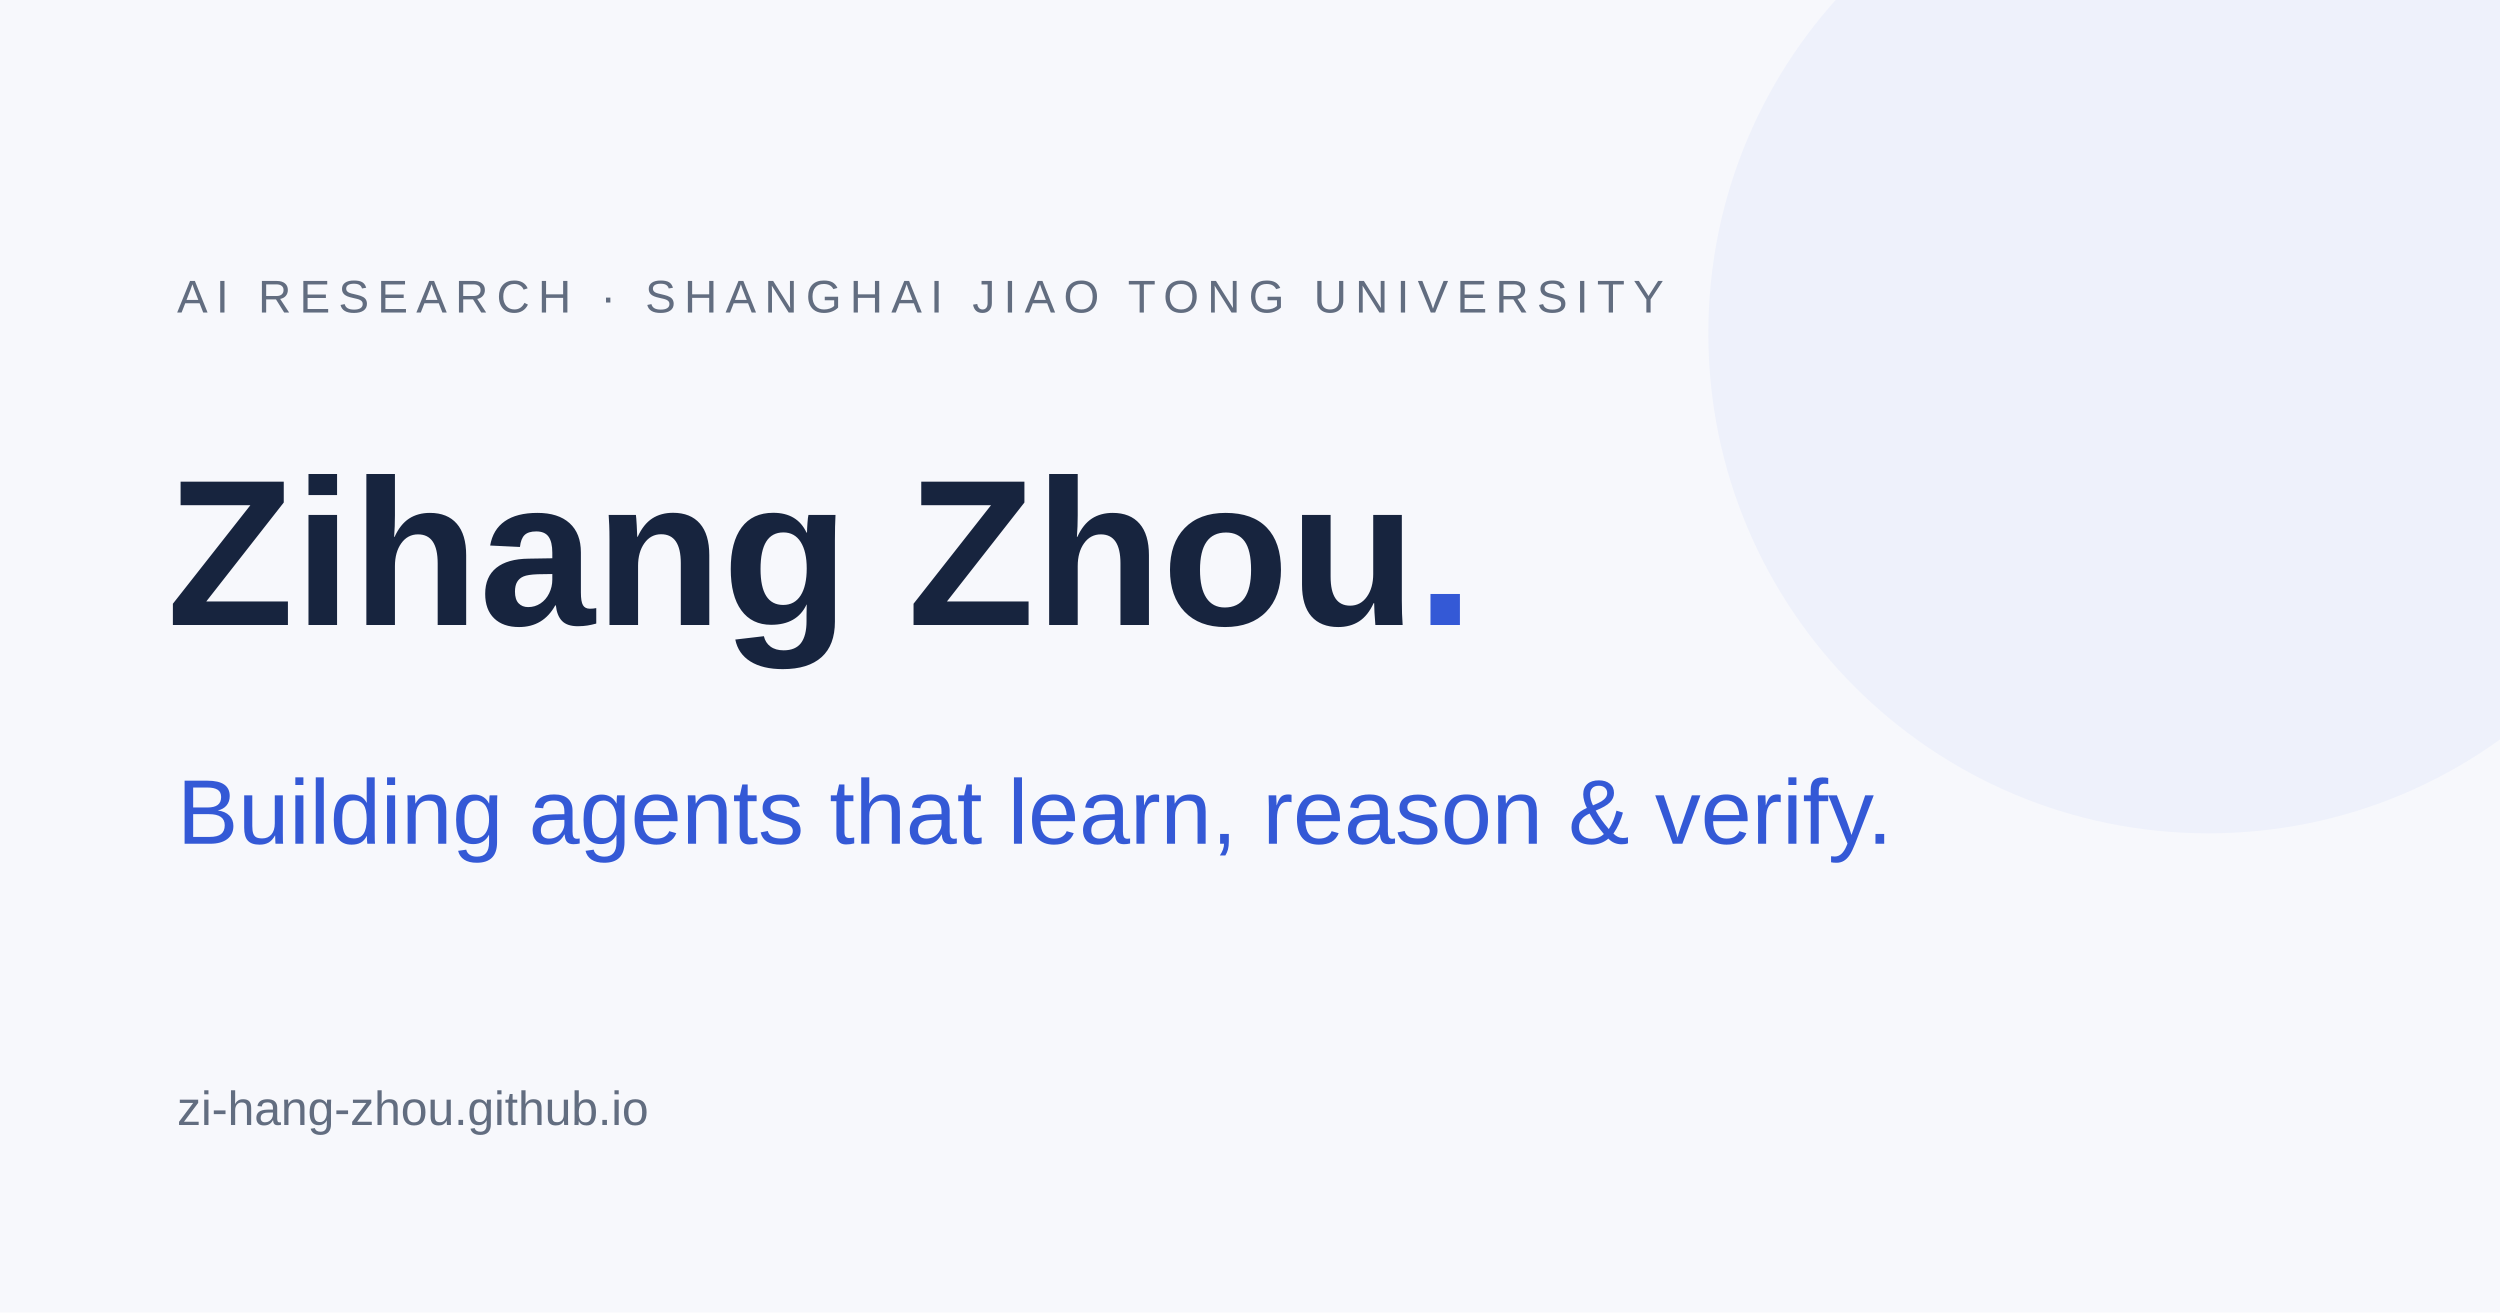
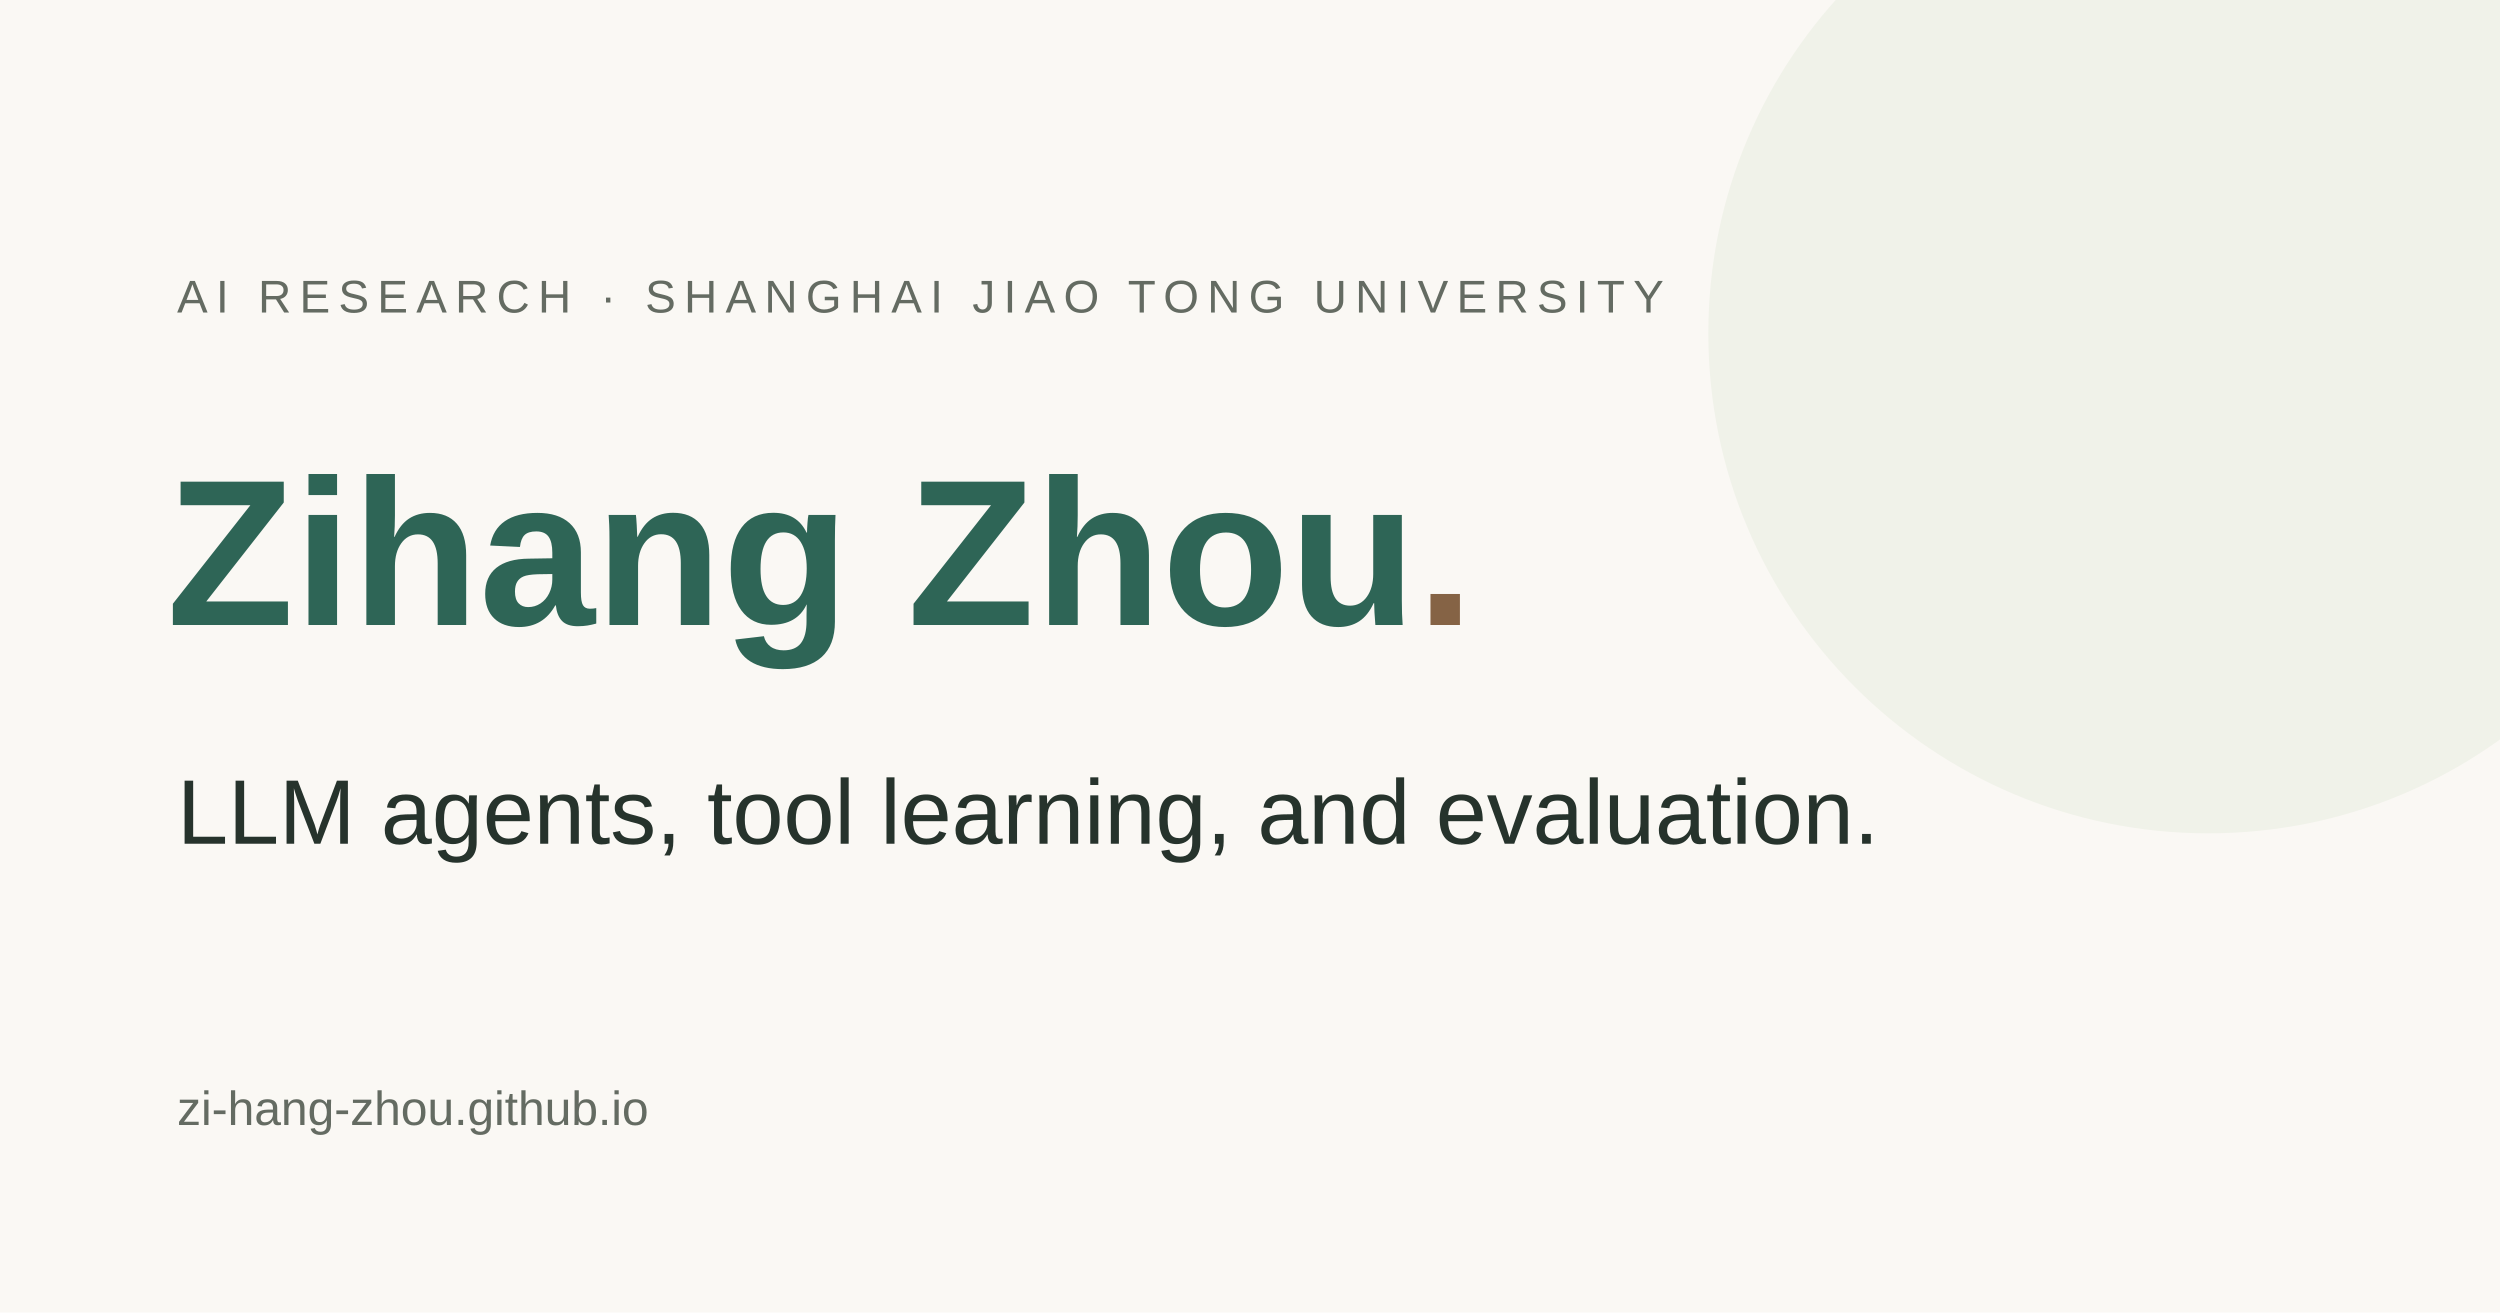
<svg xmlns="http://www.w3.org/2000/svg" viewBox="0 0 1200 630">
-   <rect width="1200" height="630" fill="#f7f8fc" />
-   <circle cx="1060" cy="160" r="240" fill="#eef1fb" />
-   <text x="85" y="150" font-family="Arial,sans-serif" font-size="22" fill="#626d80" letter-spacing="4">AI RESEARCH · SHANGHAI JIAO TONG UNIVERSITY</text>
-   <text x="80" y="300" font-family="Arial,sans-serif" font-size="100" font-weight="700" fill="#17243e">Zihang Zhou<tspan fill="#3459d6">.</tspan>
+   <rect width="1200" height="630" fill="#faf8f4" />
+   <circle cx="1060" cy="160" r="240" fill="#f0f2e9" />
+   <text x="85" y="150" font-family="Arial,sans-serif" font-size="22" fill="#646b62" letter-spacing="4">AI RESEARCH · SHANGHAI JIAO TONG UNIVERSITY</text>
+   <text x="80" y="300" font-family="Arial,sans-serif" font-size="100" font-weight="700" fill="#2e6556">Zihang Zhou<tspan fill="#856345">.</tspan>
  </text>
-   <text x="85" y="405" font-family="Arial,sans-serif" font-size="44" fill="#3459d6">Building agents that learn, reason &amp; verify.</text>
-   <text x="85" y="540" font-family="Arial,sans-serif" font-size="23" fill="#626d80">zi-hang-zhou.github.io</text>
+   <text x="85" y="405" font-family="Arial,sans-serif" font-size="44" fill="#26332c">LLM agents, tool learning, and evaluation.</text>
+   <text x="85" y="540" font-family="Arial,sans-serif" font-size="23" fill="#646b62">zi-hang-zhou.github.io</text>
</svg>
